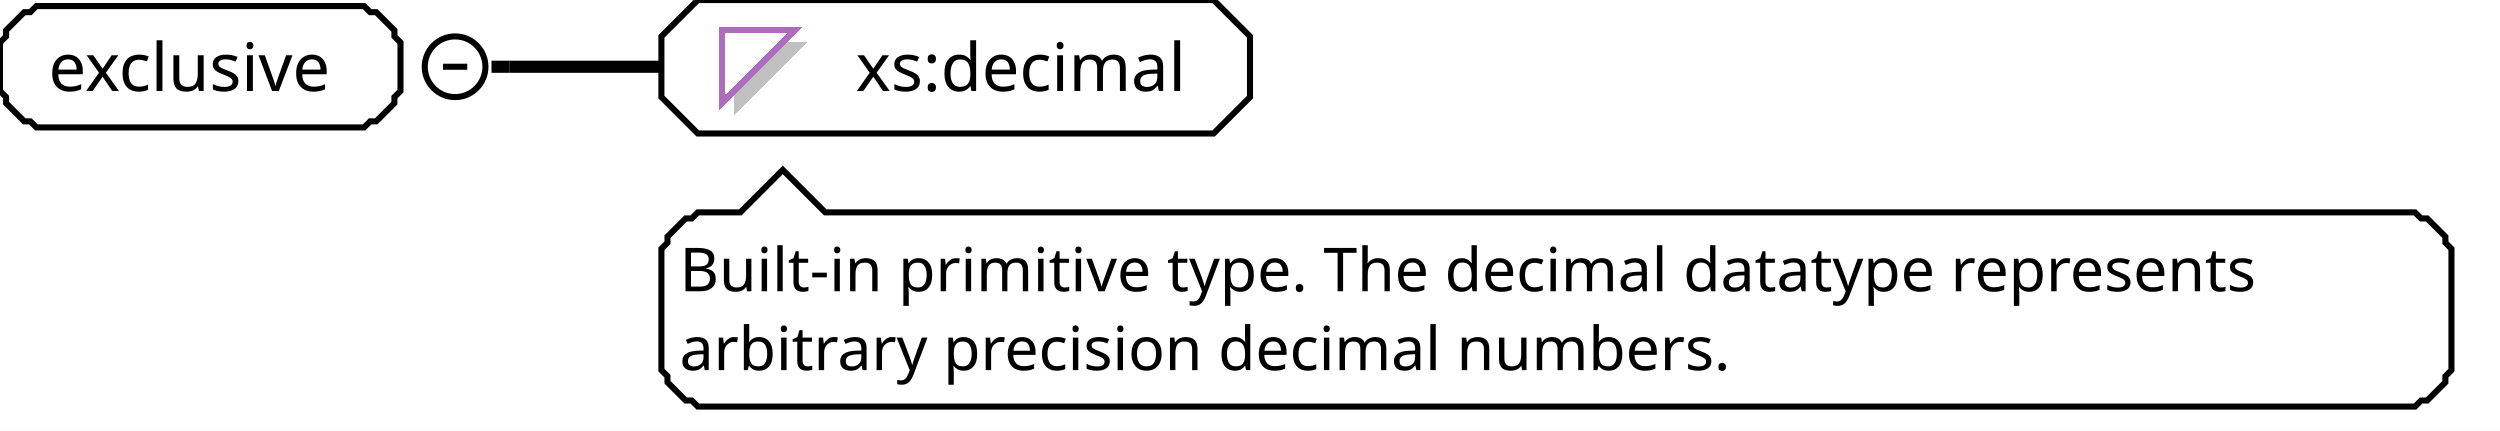
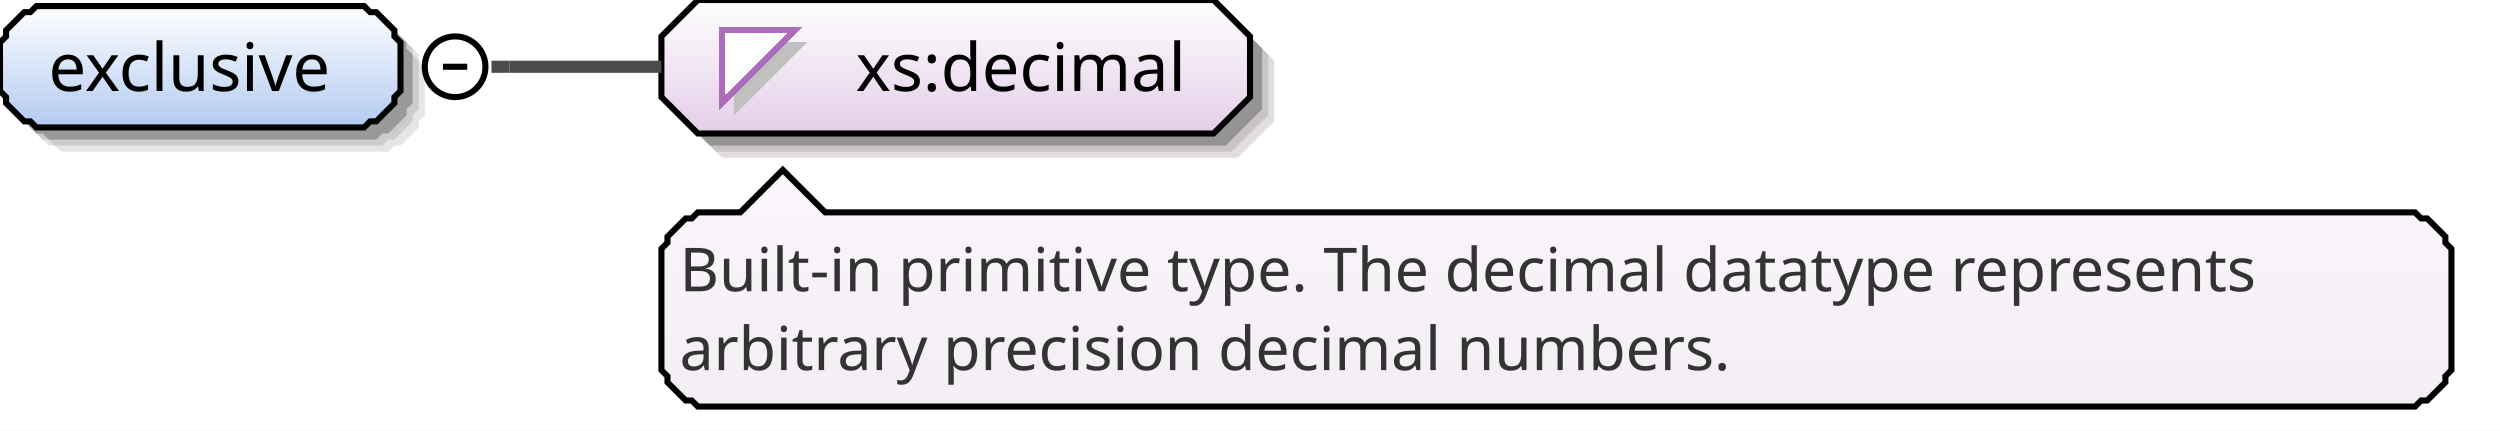
<svg xmlns="http://www.w3.org/2000/svg" color-interpolation="auto" color-rendering="auto" fill="black" fill-opacity="1" font-family="'Dialog'" font-size="12px" font-style="normal" font-weight="normal" height="71" image-rendering="auto" shape-rendering="auto" stroke="black" stroke-dasharray="none" stroke-dashoffset="0" stroke-linecap="square" stroke-linejoin="miter" stroke-miterlimit="10" stroke-opacity="1" stroke-width="1" text-rendering="auto" width="412">
  <defs id="genericDefs" />
  <g>
    <defs id="defs1">
+       <linearGradient gradientUnits="userSpaceOnUse" id="linearGradient1" spreadMethod="pad" x1="0" x2="0" y1="1" y2="21">
+         <stop offset="0%" stop-color="white" stop-opacity="1" />
+         <stop offset="100%" stop-color="rgb(178,202,241)" stop-opacity="1" />
+       </linearGradient>
+       <linearGradient gradientUnits="userSpaceOnUse" id="linearGradient2" spreadMethod="pad" x1="109" x2="109" y1="0" y2="22">
+         <stop offset="0%" stop-color="white" stop-opacity="1" />
+         <stop offset="100%" stop-color="rgb(227,205,232)" stop-opacity="1" />
+       </linearGradient>
+       <linearGradient gradientUnits="userSpaceOnUse" id="linearGradient3" spreadMethod="pad" x1="109" x2="109" y1="28" y2="67">
+         <stop offset="0%" stop-color="rgb(250,246,251)" stop-opacity="1" />
+         <stop offset="100%" stop-color="rgb(242,238,243)" stop-opacity="1" />
+       </linearGradient>
      <clipPath clipPathUnits="userSpaceOnUse" id="clipPath1">
        <path d="M0 0 L412 0 L412 71 L0 71 L0 0 Z" />
      </clipPath>
    </defs>
    <g fill="white" stroke="white" text-rendering="optimizeLegibility">
      <rect clip-path="url(#clipPath1)" height="71" stroke="none" width="412" x="0" y="0" />
    </g>
+     <g fill="rgb(229,229,229)" font-family="sans-serif" font-size="11px" stroke="rgb(229,229,229)" text-rendering="optimizeLegibility">
+       <polygon clip-path="url(#clipPath1)" points=" 4 11 5 10 5 9 6 8 7 7 8 6 9 6 10 5 64 5 65 6 66 6 67 7 68 8 69 9 69 10 70 11 70 19 69 20 69 21 68 22 67 23 66 24 65 24 64 25 10 25 9 24 8 24 7 23 6 22 5 21 5 20 4 19" stroke="none" />
+       <polygon clip-path="url(#clipPath1)" fill="rgb(204,204,204)" points=" 3 10 4 9 4 8 5 7 6 6 7 5 8 5 9 4 63 4 64 5 65 5 66 6 67 7 68 8 68 9 69 10 69 18 68 19 68 20 67 21 66 22 65 23 64 23 63 24 9 24 8 23 7 23 6 22 5 21 4 20 4 19 3 18" stroke="none" />
+       <polygon clip-path="url(#clipPath1)" fill="rgb(153,153,153)" points=" 2 9 3 8 3 7 4 6 5 5 6 4 7 4 8 3 62 3 63 4 64 4 65 5 66 6 67 7 67 8 68 9 68 17 67 18 67 19 66 20 65 21 64 22 63 22 62 23 8 23 7 22 6 22 5 21 4 20 3 19 3 18 2 17" stroke="none" />
+     </g>
+     <g fill="url(#linearGradient1)" font-family="sans-serif" font-size="11px" shape-rendering="crispEdges" stroke="url(#linearGradient1)" text-rendering="geometricPrecision">
+       <polygon clip-path="url(#clipPath1)" points=" 0 7 1 6 1 5 2 4 3 3 4 2 5 2 6 1 60 1 61 2 62 2 63 3 64 4 65 5 65 6 66 7 66 15 65 16 65 17 64 18 63 19 62 20 61 20 60 21 6 21 5 20 4 20 3 19 2 18 1 17 1 16 0 15" stroke="none" />
+     </g>
    <g font-family="sans-serif" font-size="11px" stroke-linecap="butt" text-rendering="optimizeLegibility">
      <polygon clip-path="url(#clipPath1)" fill="none" points=" 0 7 1 6 1 5 2 4 3 3 4 2 5 2 6 1 60 1 61 2 62 2 63 3 64 4 65 5 65 6 66 7 66 15 65 16 65 17 64 18 63 19 62 20 61 20 60 21 6 21 5 20 4 20 3 19 2 18 1 17 1 16 0 15" />
      <text clip-path="url(#clipPath1)" shape-rendering="crispEdges" stroke="none" text-rendering="geometricPrecision" x="8" xml:space="preserve" y="15">exclusive</text>
      <circle clip-path="url(#clipPath1)" cx="75" cy="11" fill="none" r="5" />
      <line clip-path="url(#clipPath1)" fill="none" x1="73" x2="77" y1="11" y2="11" />
+       <polygon clip-path="url(#clipPath1)" fill="rgb(225,221,225)" points=" 113 10 113 20 119 26 204 26 210 20 210 10 204 4 119 4" stroke="none" />
+       <polygon clip-path="url(#clipPath1)" fill="rgb(200,196,200)" points=" 112 9 112 19 118 25 203 25 209 19 209 9 203 3 118 3" stroke="none" />
+       <polygon clip-path="url(#clipPath1)" fill="rgb(150,147,150)" points=" 111 8 111 18 117 24 202 24 208 18 208 8 202 2 117 2" stroke="none" />
+     </g>
+     <g fill="url(#linearGradient2)" font-family="sans-serif" font-size="11px" shape-rendering="crispEdges" stroke="url(#linearGradient2)" stroke-linecap="butt" text-rendering="geometricPrecision">
+       <polygon clip-path="url(#clipPath1)" points=" 109 6 109 16 115 22 200 22 206 16 206 6 200 0 115 0" stroke="none" />
+     </g>
+     <g font-family="sans-serif" font-size="11px" stroke-linecap="butt" text-rendering="optimizeLegibility">
      <polygon clip-path="url(#clipPath1)" fill="none" points=" 109 6 109 16 115 22 200 22 206 16 206 6 200 0 115 0" />
    </g>
    <g fill="silver" font-family="sans-serif" font-size="11px" shape-rendering="crispEdges" stroke="silver" stroke-linecap="butt" text-rendering="geometricPrecision">
      <polygon clip-path="url(#clipPath1)" points=" 121 7 133 7 121 19" stroke="none" />
      <polygon clip-path="url(#clipPath1)" fill="white" points=" 119 5 131 5 119 17" stroke="none" />
      <polygon clip-path="url(#clipPath1)" fill="none" points=" 119 5 131 5 119 17" stroke="rgb(174,109,188)" />
      <text clip-path="url(#clipPath1)" fill="black" stroke="none" x="141" xml:space="preserve" y="15">xs:decimal</text>
+       <polygon clip-path="url(#clipPath1)" fill="url(#linearGradient3)" points=" 109 41 110 40 110 39 111 38 112 37 113 36 114 36 115 35 122 35 129 28 136 35 398 35 399 36 400 36 401 37 402 38 403 39 403 40 404 41 404 61 403 62 403 63 402 64 401 65 400 66 399 66 398 67 115 67 114 66 113 66 112 65 111 64 110 63 110 62 109 61" stroke="none" />
    </g>
    <g font-family="sans-serif" font-size="11px" stroke-linecap="butt" text-rendering="optimizeLegibility">
      <polygon clip-path="url(#clipPath1)" fill="none" points=" 109 41 110 40 110 39 111 38 112 37 113 36 114 36 115 35 122 35 129 28 136 35 398 35 399 36 400 36 401 37 402 38 403 39 403 40 404 41 404 61 403 62 403 63 402 64 401 65 400 66 399 66 398 67 115 67 114 66 113 66 112 65 111 64 110 63 110 62 109 61" />
-       <text clip-path="url(#clipPath1)" font-size="10px" shape-rendering="crispEdges" stroke="none" text-rendering="geometricPrecision" x="112" xml:space="preserve" y="48">Built-in primitive type. The decimal datatype represents </text>
-       <text clip-path="url(#clipPath1)" font-size="10px" shape-rendering="crispEdges" stroke="none" text-rendering="geometricPrecision" x="112" xml:space="preserve" y="61">arbitrary precision decimal numbers.</text>
-       <line clip-path="url(#clipPath1)" fill="none" stroke-width="2" x1="81" x2="84" y1="11" y2="11" />
-       <line clip-path="url(#clipPath1)" fill="none" stroke-width="2" x1="84" x2="84" y1="11" y2="11" />
-       <line clip-path="url(#clipPath1)" fill="none" stroke-width="2" x1="84" x2="109" y1="11" y2="11" />
+     </g>
+     <g fill="rgb(51,51,51)" font-family="sans-serif" font-size="10px" shape-rendering="crispEdges" stroke="rgb(51,51,51)" stroke-linecap="butt" text-rendering="geometricPrecision">
+       <text clip-path="url(#clipPath1)" stroke="none" x="112" xml:space="preserve" y="48">Built-in primitive type. The decimal datatype represents </text>
+       <text clip-path="url(#clipPath1)" stroke="none" x="112" xml:space="preserve" y="61">arbitrary precision decimal numbers.</text>
+     </g>
+     <g fill="rgb(75,75,75)" font-family="sans-serif" font-size="11px" stroke="rgb(75,75,75)" stroke-linecap="butt" stroke-width="2" text-rendering="optimizeLegibility">
+       <line clip-path="url(#clipPath1)" fill="none" x1="81" x2="84" y1="11" y2="11" />
+       <line clip-path="url(#clipPath1)" fill="none" x1="84" x2="84" y1="11" y2="11" />
+       <line clip-path="url(#clipPath1)" fill="none" x1="84" x2="109" y1="11" y2="11" />
    </g>
  </g>
</svg>
